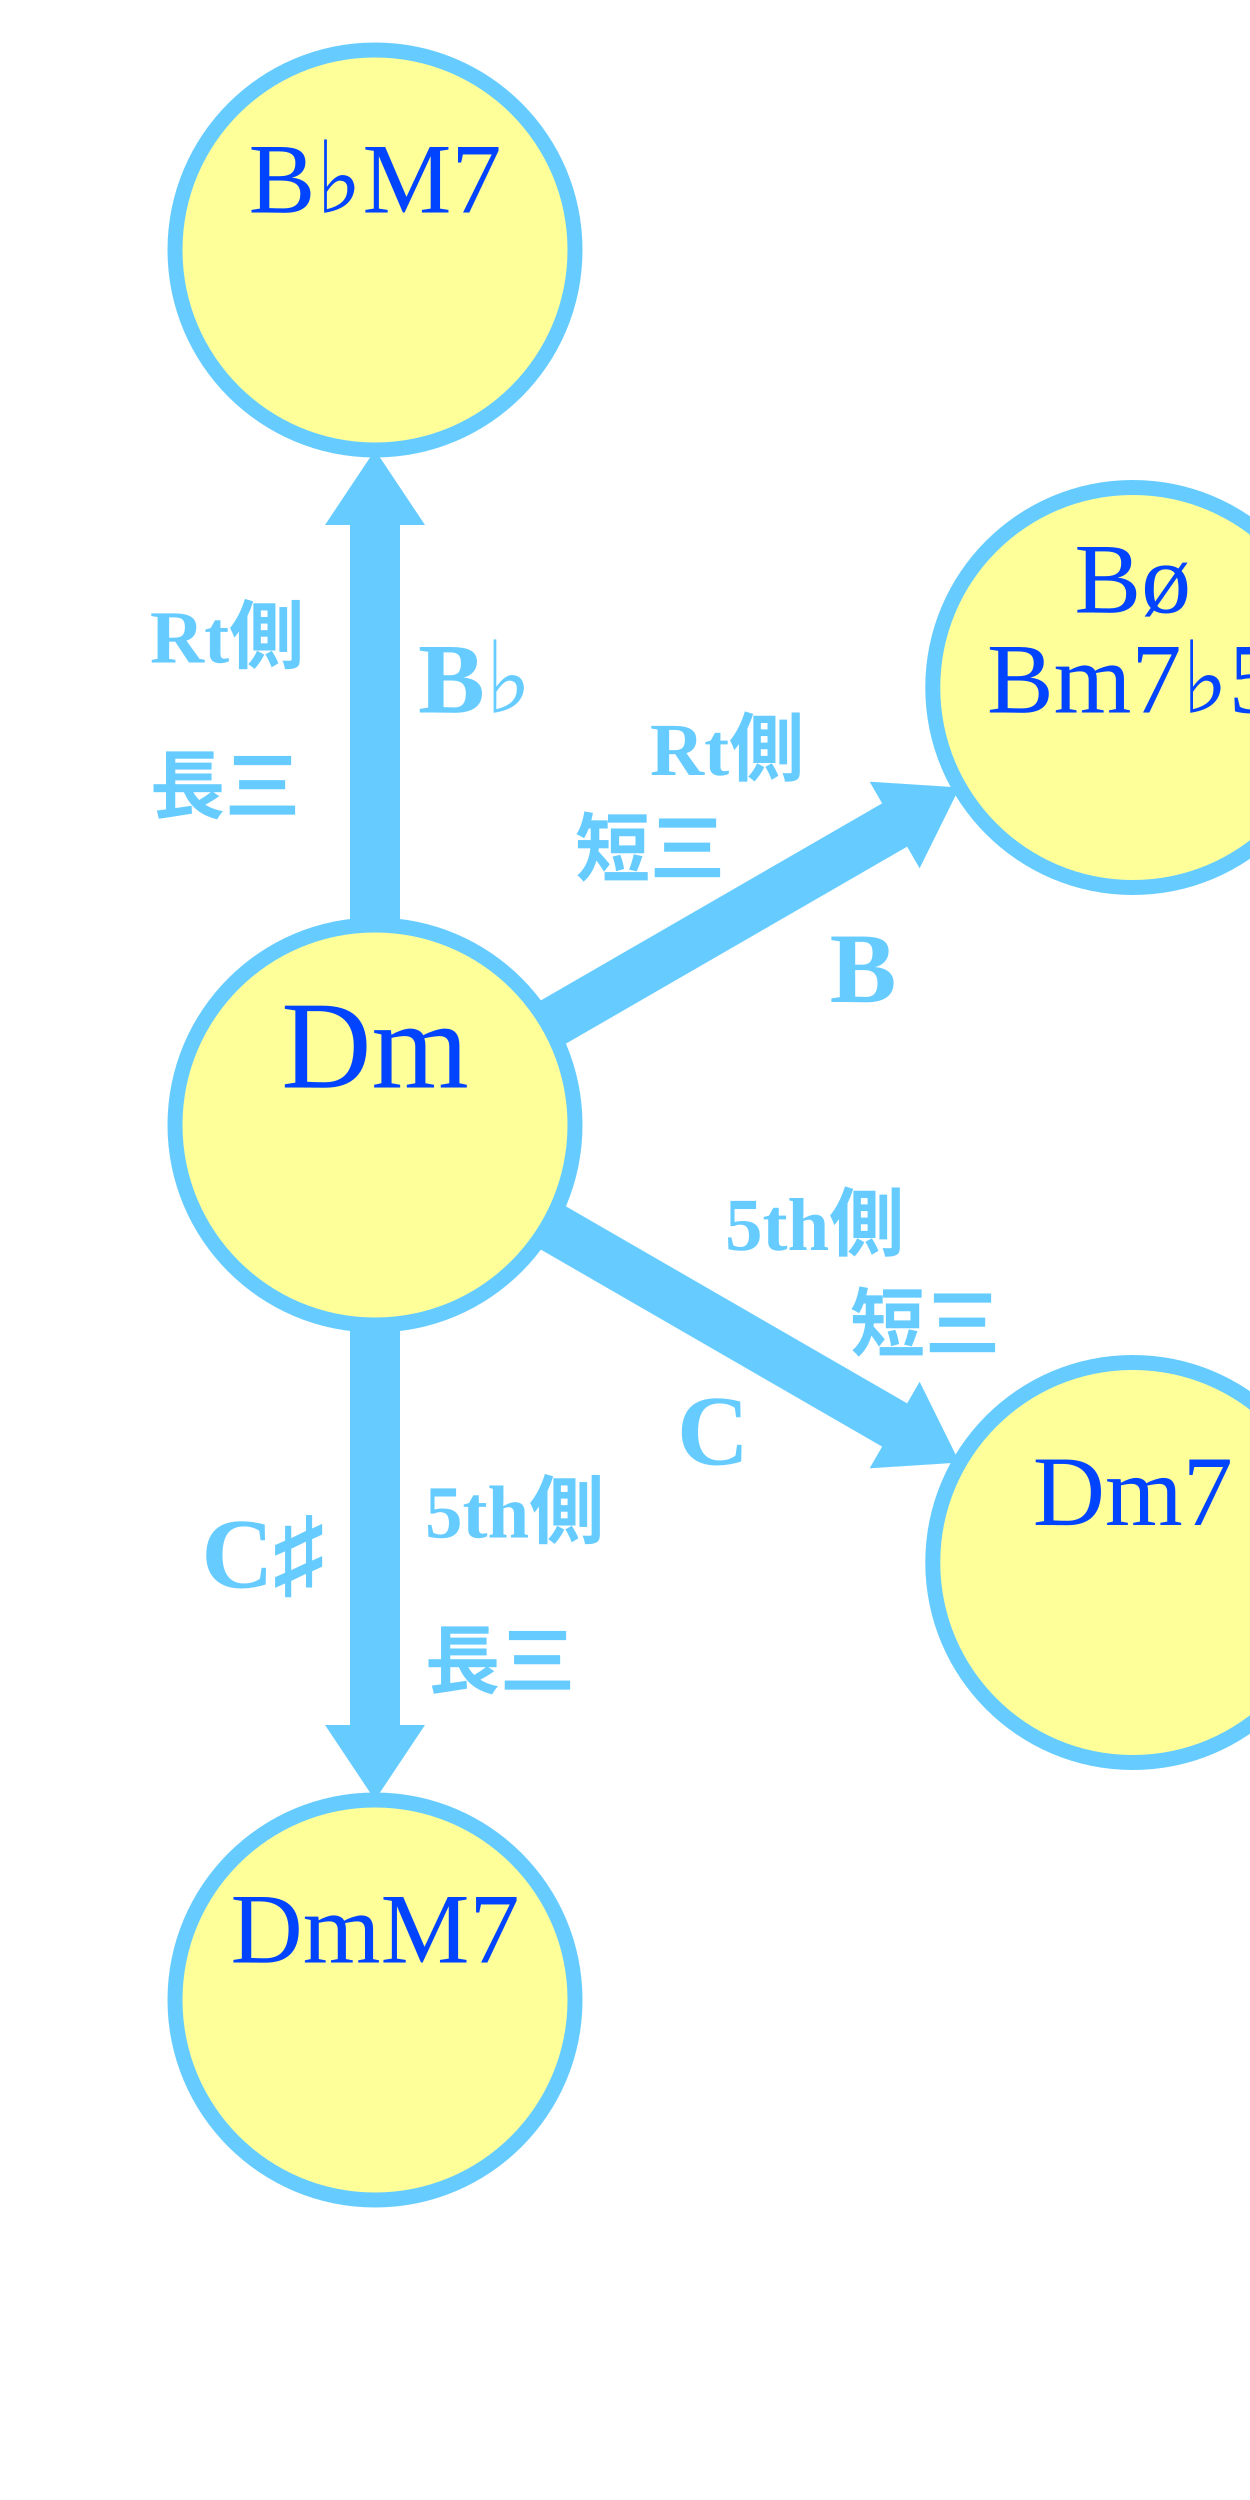
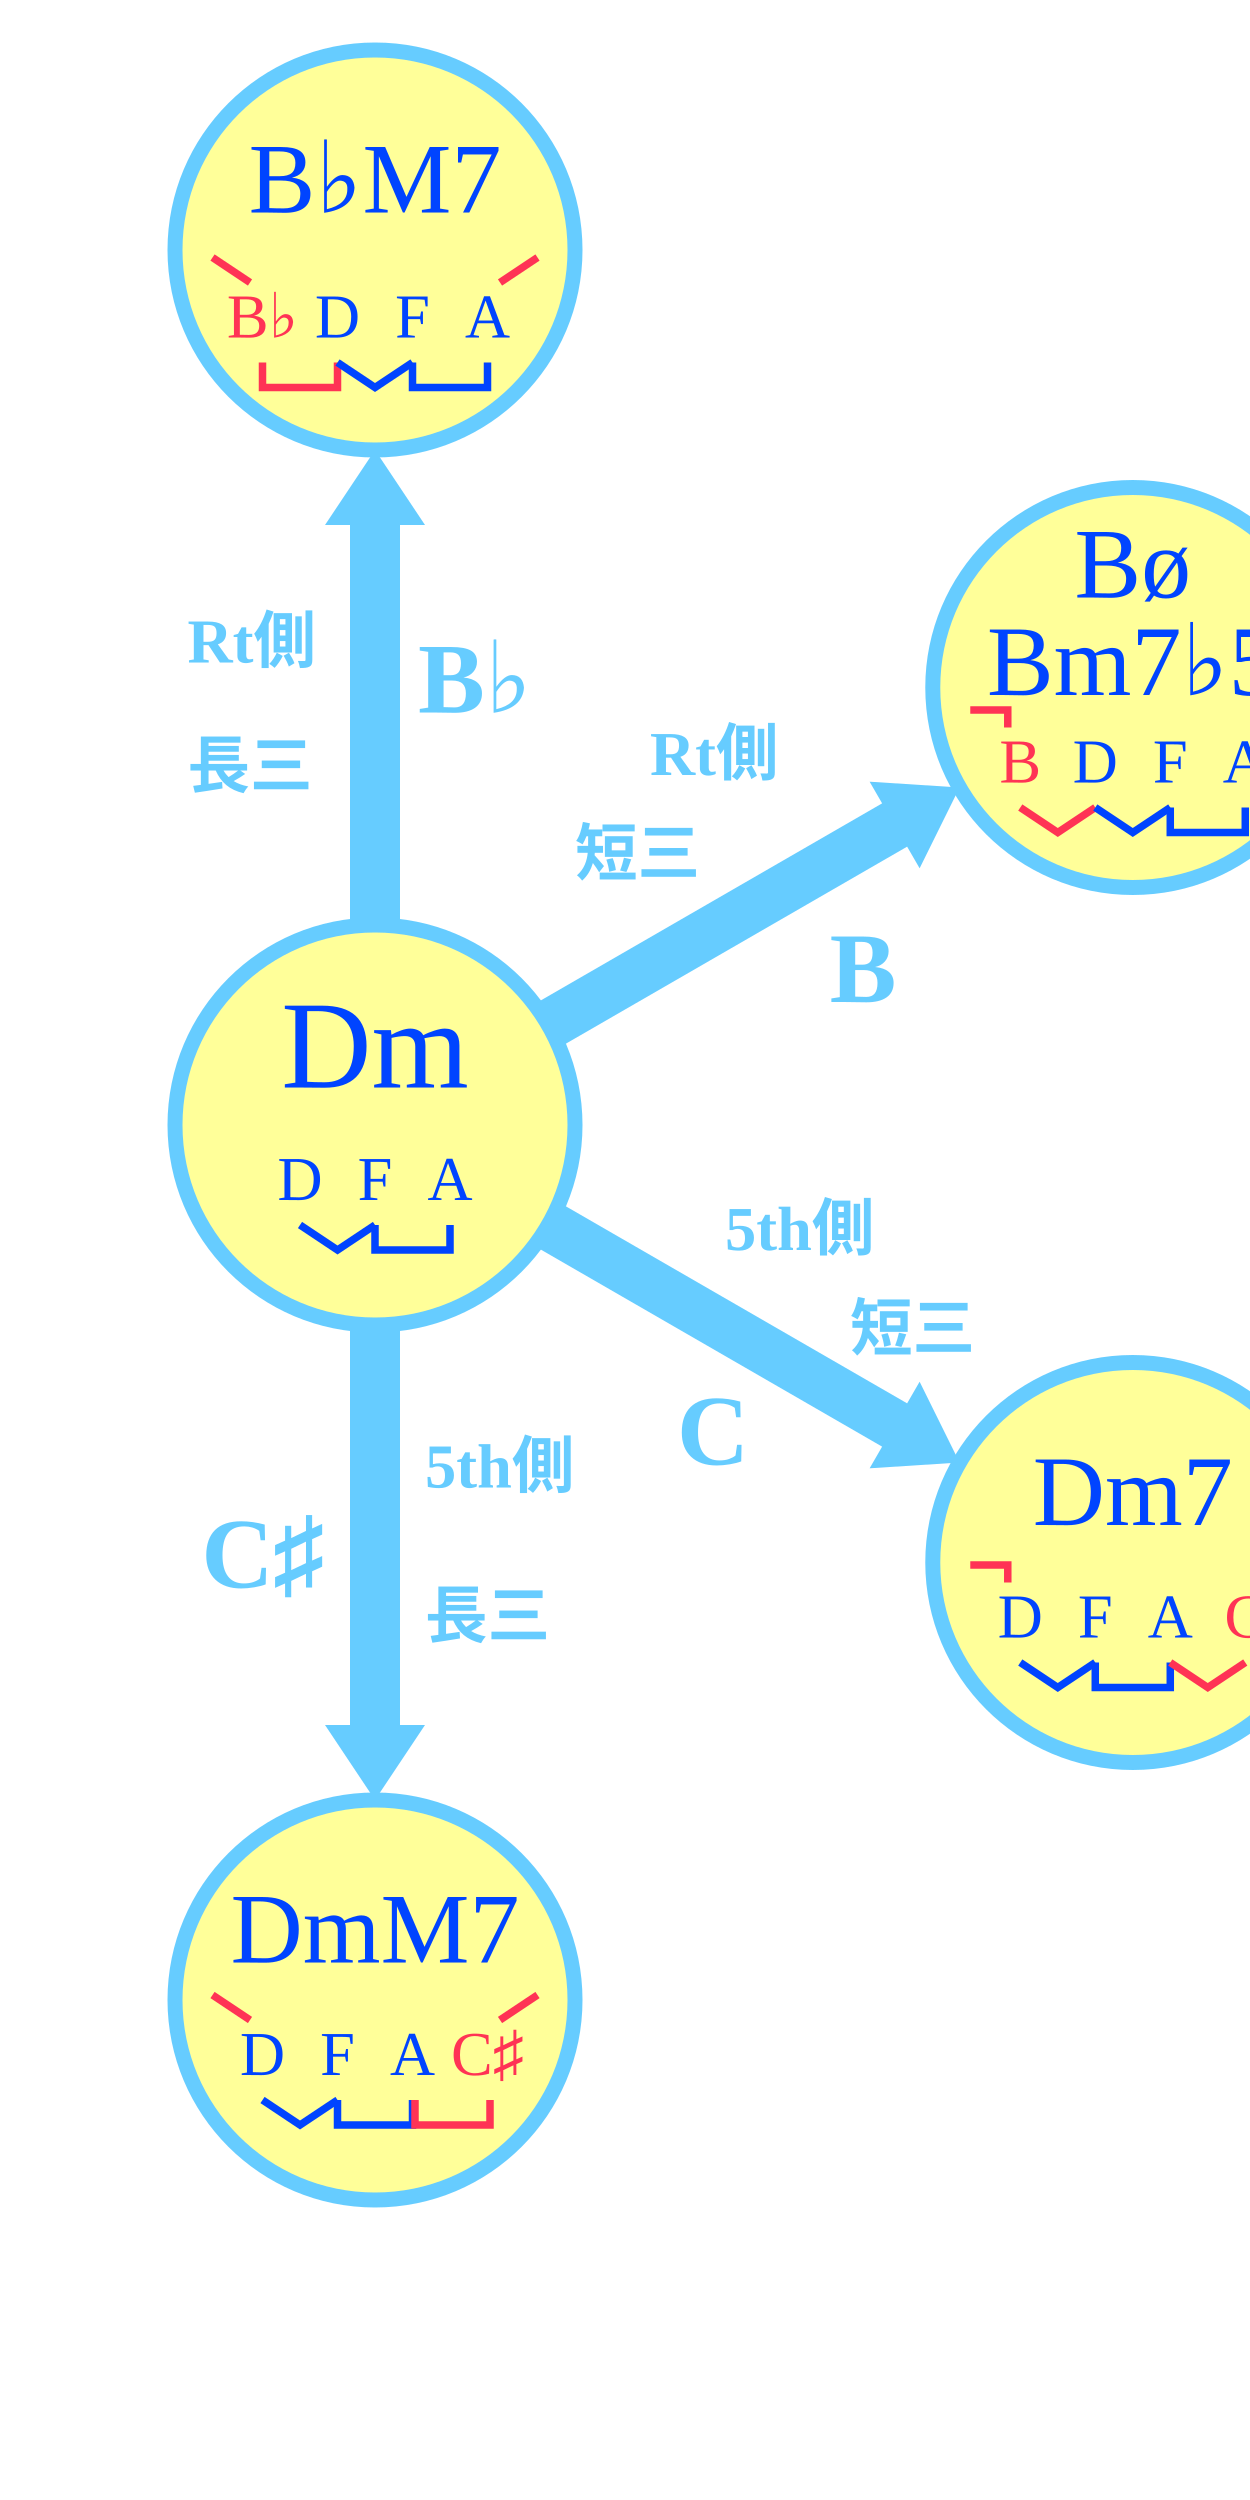
<svg xmlns="http://www.w3.org/2000/svg" version="1.1" viewBox="0 -350 500 1000">
  <g transform="translate(150 100)">
    <g>
      <circle cx="0" cy="0" r="80" stroke="#6cf" stroke-width="6" fill="#ff9" />
      <text x="0" y="-15" font-size="50" text-anchor="middle" fill="#04f">Dm</text>
+       <g transform="translate(0 -5)">
+         <text x="-30" y="35" font-size="25" text-anchor="middle" fill="#04f">D</text>
+         <text x="0" y="35" font-size="25" text-anchor="middle" fill="#04f">F</text>
+         <text x="30" y="35" font-size="25" text-anchor="middle" fill="#04f">A</text>
+         <path d="M 0 45 l -15 10 l -15 -10" stroke="#04f" stroke-width="3" fill="none" />
+         <path d="M 0 45 v 10 h 30 v -10" stroke="#04f" stroke-width="3" fill="none" />
+       </g>
    </g>
    <g transform="translate(0 -350)">
      <circle cx="0" cy="0" r="80" stroke="#6cf" stroke-width="6" fill="#ff9" />
      <text x="0" y="-15" font-size="40" text-anchor="middle" fill="#04f">B♭M7</text>
+       <g transform="translate(-15 0)">
+         <text x="-30" y="35" font-size="25" text-anchor="middle" fill="#f35">B♭</text>
+         <text x="0" y="35" font-size="25" text-anchor="middle" fill="#04f">D</text>
+         <text x="30" y="35" font-size="25" text-anchor="middle" fill="#04f">F</text>
+         <text x="60" y="35" font-size="25" text-anchor="middle" fill="#04f">A</text>
+         <path d="M -35 13 l -15 -10" stroke="#f35" stroke-width="3" fill="none" />
+         <path d="M 0 45 v 10 h -30 v -10" stroke="#f35" stroke-width="3" fill="none" />
+         <path d="M 0 45 l 15 10 l 15 -10" stroke="#04f" stroke-width="3" fill="none" />
+         <path d="M 30 45 v 10 h 30 v -10" stroke="#04f" stroke-width="3" fill="none" />
+         <path d="M 65 13 l 15 -10" stroke="#f35" stroke-width="3" fill="none" />
+       </g>
    </g>
    <g transform="translate(303.1089 -175)">
      <circle cx="0" cy="0" r="80" stroke="#6cf" stroke-width="6" fill="#ff9" />
-       <text x="0" y="-30" font-size="40" text-anchor="middle" fill="#04f">Bø</text>
-       <text x="0" y="10" font-size="40" text-anchor="middle" fill="#04f">Bm7♭5</text>
+       <text x="0" y="-36" font-size="40" text-anchor="middle" fill="#04f">Bø</text>
+       <text x="0" y="3" font-size="40" text-anchor="middle" fill="#04f">Bm7♭5</text>
+       <g transform="translate(-15 3)">
+         <text x="-30" y="35" font-size="25" text-anchor="middle" fill="#f35">B</text>
+         <text x="0" y="35" font-size="25" text-anchor="middle" fill="#04f">D</text>
+         <text x="30" y="35" font-size="25" text-anchor="middle" fill="#04f">F</text>
+         <text x="60" y="35" font-size="25" text-anchor="middle" fill="#04f">A</text>
+         <path d="M -35 13 v -7 h -15" stroke="#f35" stroke-width="3" fill="none" />
+         <path d="M 0 45 l -15 10 l -15 -10" stroke="#f35" stroke-width="3" fill="none" />
+         <path d="M 0 45 l 15 10 l 15 -10" stroke="#04f" stroke-width="3" fill="none" />
+         <path d="M 30 45 v 10 h 30 v -10" stroke="#04f" stroke-width="3" fill="none" />
+         <path d="M 65 13 v -7 h 15" stroke="#f35" stroke-width="3" fill="none" />
+       </g>
    </g>
    <g transform="translate(303.1089 175)">
      <circle cx="0" cy="0" r="80" stroke="#6cf" stroke-width="6" fill="#ff9" />
      <text x="0" y="-15" font-size="40" text-anchor="middle" fill="#04f">Dm7</text>
+       <g transform="translate(-15 -5)">
+         <text x="-30" y="35" font-size="25" text-anchor="middle" fill="#04f">D</text>
+         <text x="0" y="35" font-size="25" text-anchor="middle" fill="#04f">F</text>
+         <text x="30" y="35" font-size="25" text-anchor="middle" fill="#04f">A</text>
+         <text x="60" y="35" font-size="25" text-anchor="middle" fill="#f35">C</text>
+         <path d="M -35 13 v -7 h -15" stroke="#f35" stroke-width="3" fill="none" />
+         <path d="M 0 45 l -15 10 l -15 -10" stroke="#04f" stroke-width="3" fill="none" />
+         <path d="M 0 45 v 10 h 30 v -10" stroke="#04f" stroke-width="3" fill="none" />
+         <path d="M 30 45 l 15 10 l 15 -10" stroke="#f35" stroke-width="3" fill="none" />
+         <path d="M 65 13 v -7 h 15" stroke="#f35" stroke-width="3" fill="none" />
+       </g>
    </g>
    <g transform="translate(0 350)">
      <circle cx="0" cy="0" r="80" stroke="#6cf" stroke-width="6" fill="#ff9" />
      <text x="0" y="-15" font-size="40" text-anchor="middle" fill="#04f">DmM7</text>
+       <g transform="translate(-15 -5)">
+         <text x="-30" y="35" font-size="25" text-anchor="middle" fill="#04f">D</text>
+         <text x="0" y="35" font-size="25" text-anchor="middle" fill="#04f">F</text>
+         <text x="30" y="35" font-size="25" text-anchor="middle" fill="#04f">A</text>
+         <text x="60" y="35" font-size="25" text-anchor="middle" fill="#f35">C♯</text>
+         <path d="M -35 13 l -15 -10" stroke="#f35" stroke-width="3" fill="none" />
+         <path d="M 0 45 l -15 10 l -15 -10" stroke="#04f" stroke-width="3" fill="none" />
+         <path d="M 0 45 v 10 h 30 v -10" stroke="#04f" stroke-width="3" fill="none" />
+         <path d="M 31 45 v 10 h 30 v -10" stroke="#f35" stroke-width="3" fill="none" />
+         <path d="M 65 13 l 15 -10" stroke="#f35" stroke-width="3" fill="none" />
+       </g>
    </g>
    <g>
      <path d="M 0 80 h 10 v 160 h 10 l -20 30 l -20 -30 h 10 v -160 z" fill="#6cf" />
      <g transform="translate(0 -75)">
        <text style="font-weight: bold;" x="-45" y="260" font-size="40" text-anchor="middle" fill="#6cf">C♯</text>
-         <text style="font-weight: bold;" y="240" font-size="30" fill="#6cf">
+         <text style="font-weight: bold;" y="220" font-size="25" fill="#6cf">
          <tspan x="20" dy="0">5th側</tspan>
          <tspan x="20" dy="60">長三</tspan>
        </text>
      </g>
    </g>
    <g transform="rotate(-60)">
      <path d="M 0 80 h 10 v 160 h 10 l -20 30 l -20 -30 h 10 v -160 z" fill="#6cf" />
      <g transform="translate(0 -75)">
        <text style="font-weight: bold;" x="-50" y="260" transform="rotate(60 -50 260)" font-size="40" text-anchor="middle" fill="#6cf">C</text>
      </g>
    </g>
-     <text style="font-weight: bold;" transform="translate(110 -190)" y="240" font-size="30" fill="#6cf">
+     <text style="font-weight: bold;" transform="translate(110 -190)" y="240" font-size="25" fill="#6cf">
      <tspan x="30" dy="0">5th側</tspan>
      <tspan x="80" dy="40">短三</tspan>
    </text>
    <g transform="rotate(-120)">
      <path d="M 0 80 h 10 v 160 h 10 l -20 30 l -20 -30 h 10 v -160 z" fill="#6cf" />
      <g transform="translate(0 -75)">
        <text style="font-weight: bold;" x="-40" y="260" transform="rotate(120 -50 260)" font-size="40" text-anchor="middle" fill="#6cf">B</text>
      </g>
    </g>
-     <text style="font-weight: bold;" transform="translate(80 -380)" y="240" font-size="30" fill="#6cf">
+     <text style="font-weight: bold;" transform="translate(80 -380)" y="240" font-size="25" fill="#6cf">
      <tspan x="30" dy="0">Rt側</tspan>
      <tspan x="0" dy="40">短三</tspan>
    </text>
    <g transform="rotate(-180)">
      <path d="M 0 80 h 10 v 160 h 10 l -20 30 l -20 -30 h 10 v -160 z" fill="#6cf" />
    </g>
    <g transform="translate(0 -425)">
      <text style="font-weight: bold;" x="40" y="260" font-size="40" text-anchor="middle" fill="#6cf">B♭</text>
-       <text style="font-weight: bold;" y="240" font-size="30" fill="#6cf">
-         <tspan x="-90" dy="0">Rt側</tspan>
-         <tspan x="-90" dy="60">長三</tspan>
+       <text style="font-weight: bold;" y="240" font-size="25" fill="#6cf">
+         <tspan x="-75" dy="0">Rt側</tspan>
+         <tspan x="-75" dy="50">長三</tspan>
      </text>
    </g>
  </g>
</svg>
